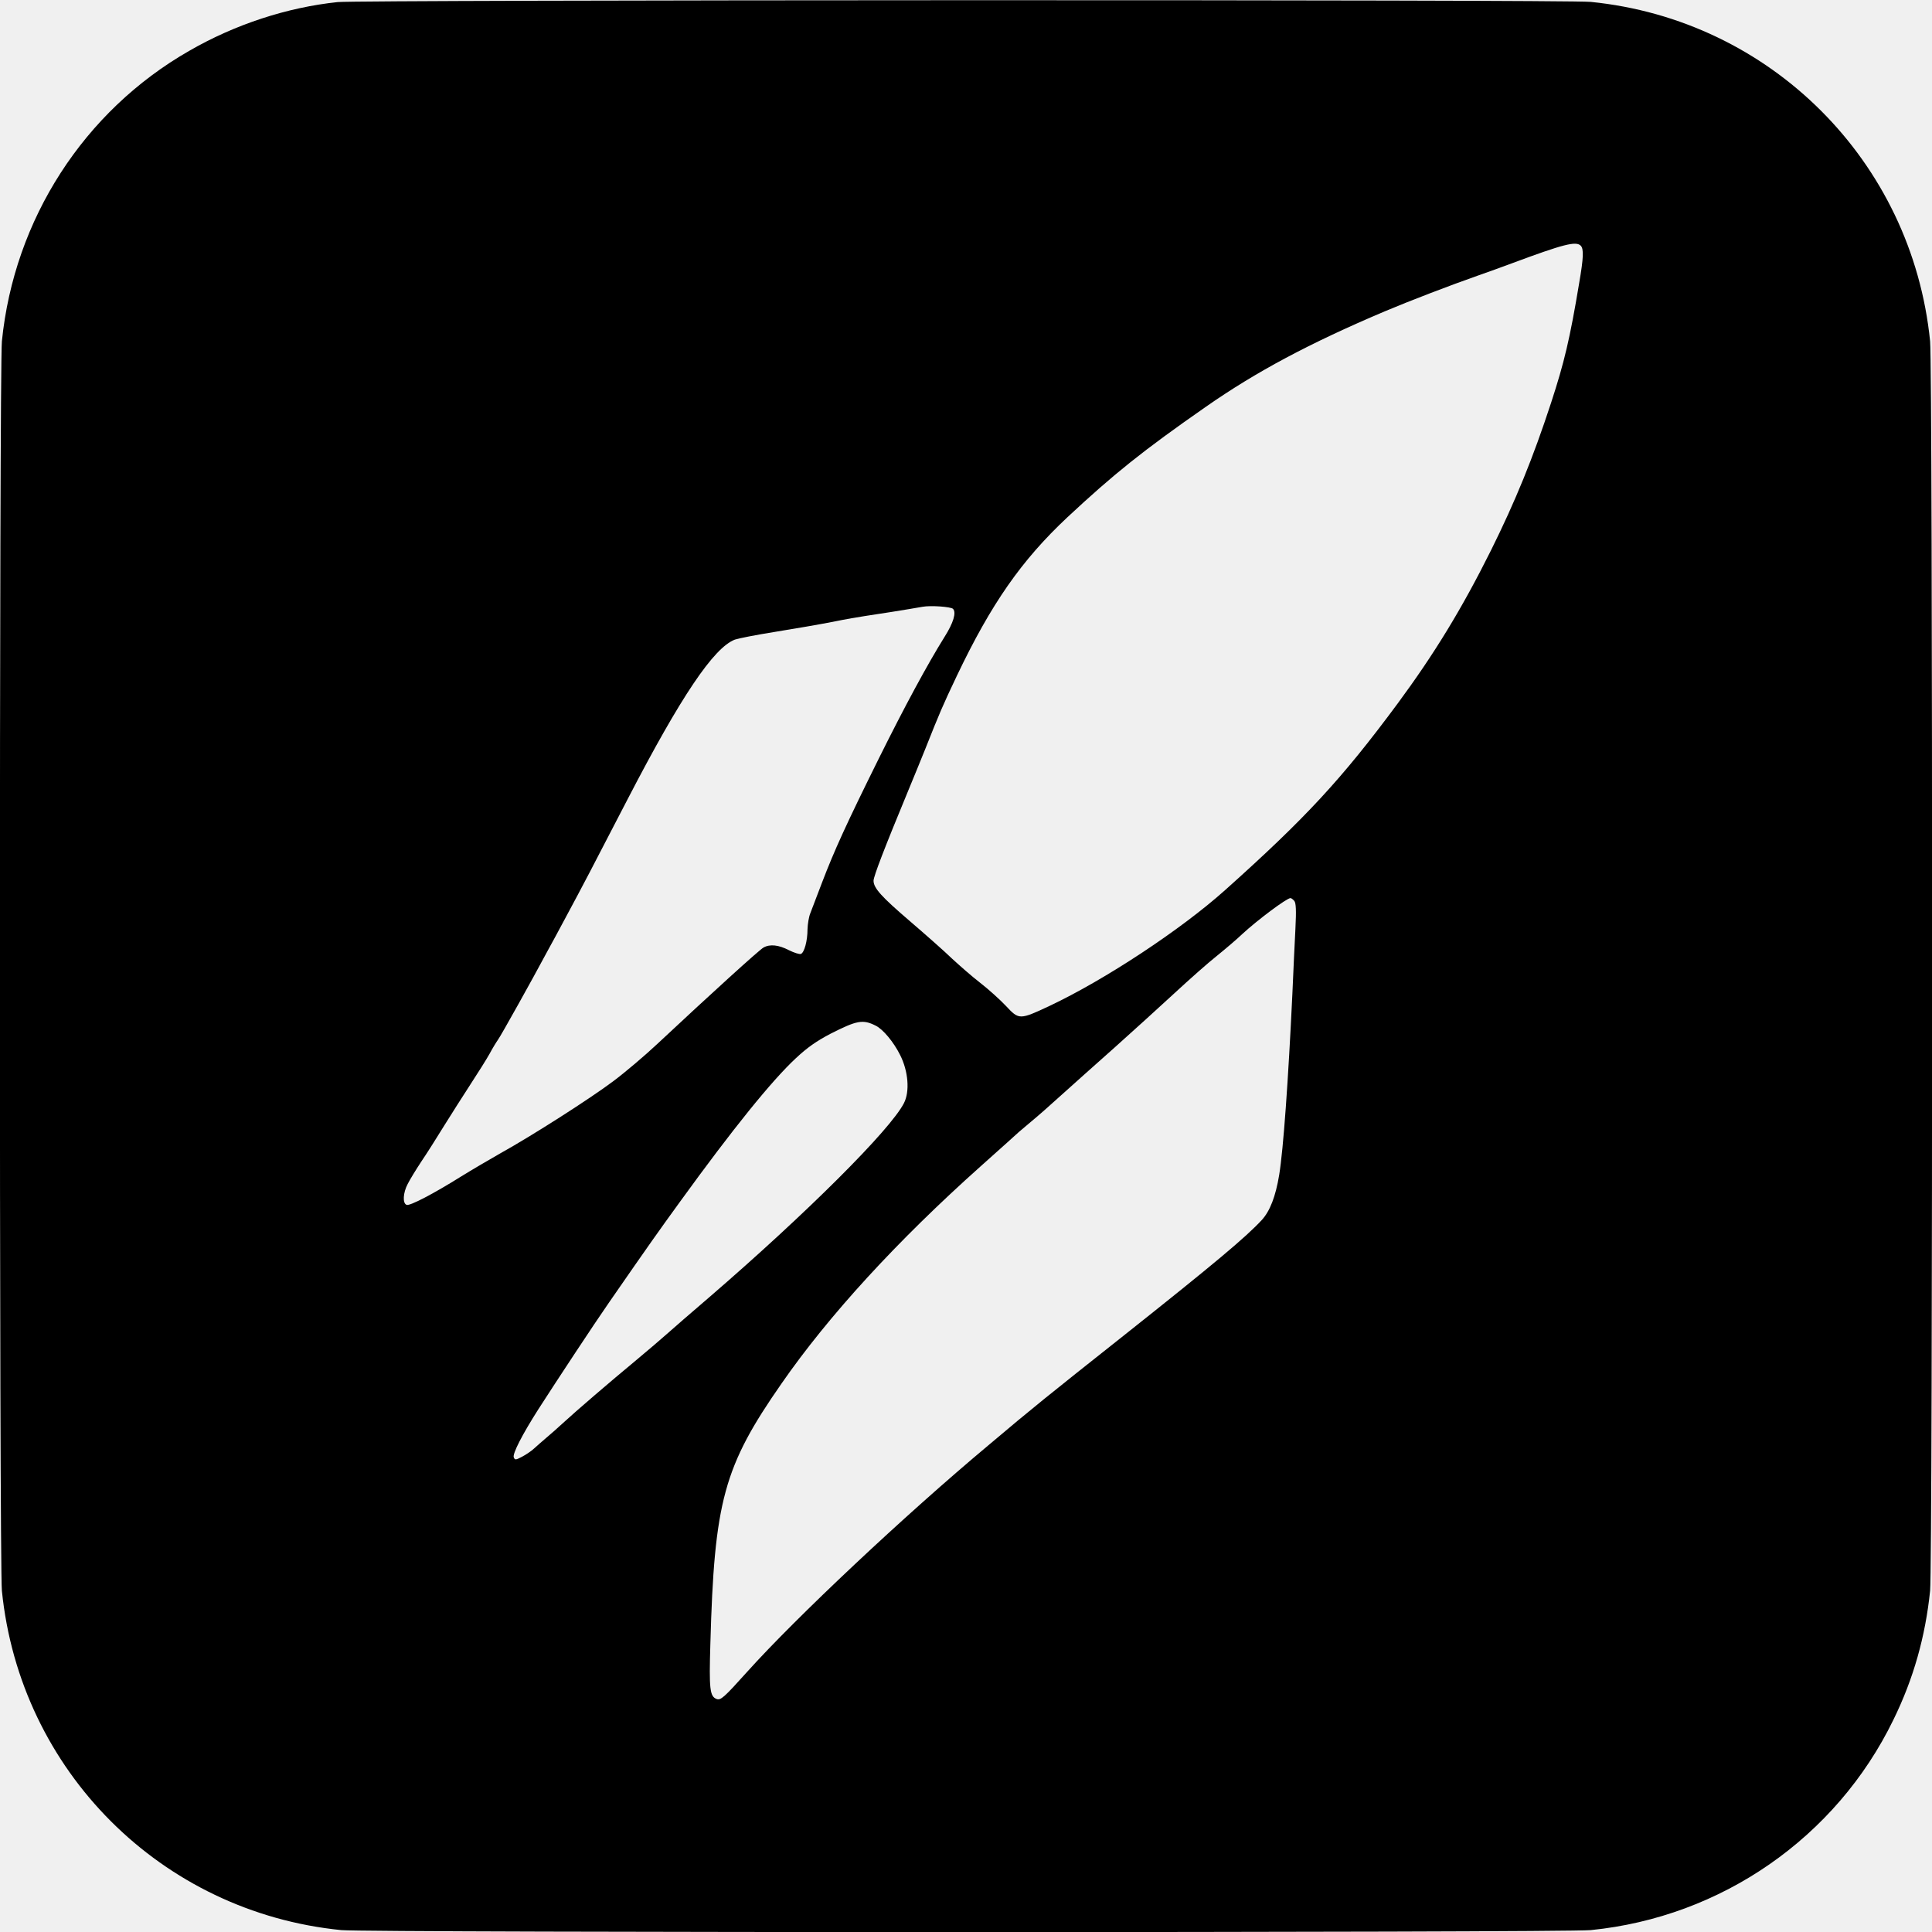
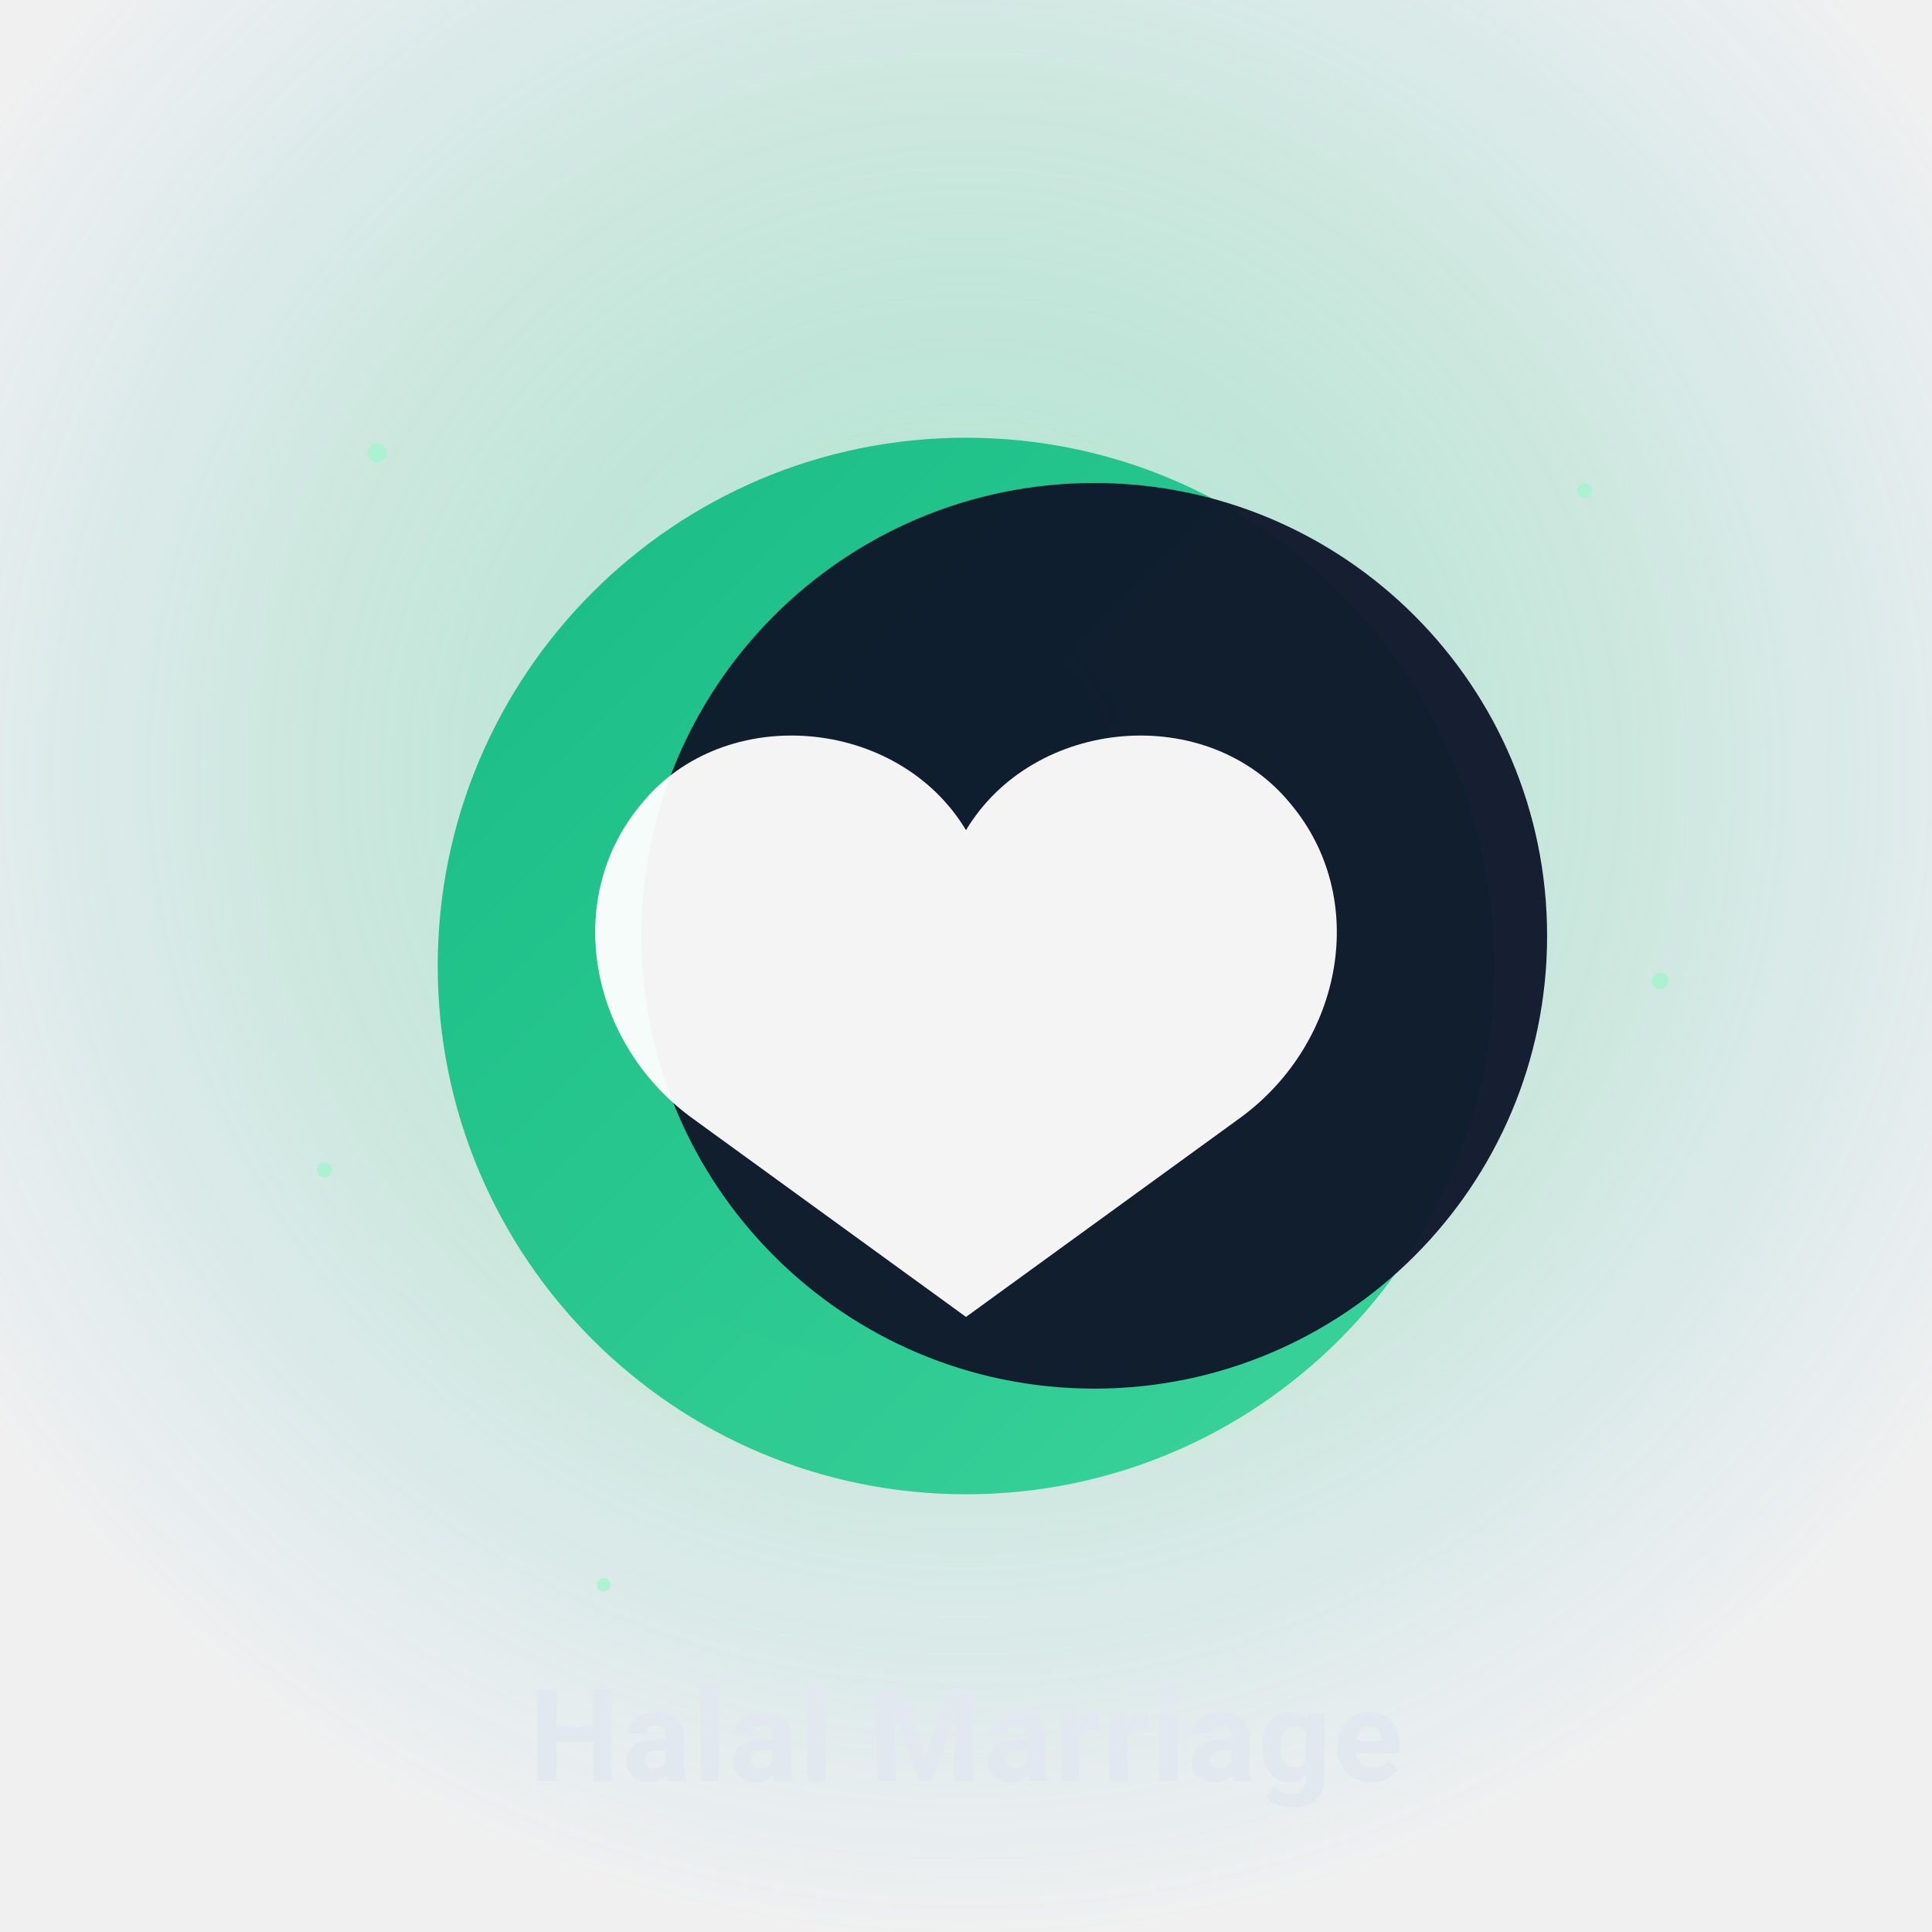
- <svg xmlns="http://www.w3.org/2000/svg" version="1.0" width="1024pt" height="1024pt" viewBox="0 0 1024 1024" preserveAspectRatio="xMidYMid meet">
-   <g transform="translate(0,1024) scale(0.1,-0.1)" fill="#000000" stroke="none">
-     <path d="M1790 10229 c-267 -28 -544 -118 -788 -259 -557 -319 -927 -892 -992 -1539 -14 -143 -14 -6479 0 -6622 96 -955 845 -1704 1799 -1799 143 -14 6479 -14 6622 0 693 69 1301 491 1604 1114 107 218 170 442 195 685 14 143 14 6479 0 6622 -96 955 -846 1704 -1799 1799 -129 13 -6516 11 -6641 -1z m6588 -1291 c17 -17 15 -65 -8 -198 -49 -295 -79 -421 -149 -635 -96 -293 -188 -519 -319 -783 -154 -309 -300 -548 -495 -812 -297 -401 -487 -606 -914 -988 -236 -211 -637 -475 -929 -613 -160 -75 -163 -75 -232 -1 -31 33 -93 89 -137 123 -44 34 -111 93 -150 129 -38 37 -140 127 -225 200 -148 127 -190 173 -190 212 0 23 59 176 182 473 30 72 71 173 92 225 77 194 92 229 167 387 183 384 343 613 586 841 248 231 400 353 733 585 268 187 551 338 950 507 128 54 344 137 495 190 50 17 131 47 180 65 271 101 338 118 363 93z m-3327 -1925 c19 -19 2 -75 -45 -149 -91 -146 -212 -370 -348 -644 -174 -351 -236 -488 -300 -655 -27 -71 -56 -146 -63 -165 -8 -19 -14 -57 -15 -85 0 -62 -17 -124 -35 -131 -7 -3 -36 6 -64 20 -54 28 -100 33 -134 14 -20 -10 -283 -249 -562 -510 -66 -62 -172 -152 -235 -199 -124 -93 -429 -288 -600 -383 -58 -33 -150 -87 -205 -121 -147 -92 -273 -158 -290 -151 -22 8 -19 64 6 111 11 22 44 76 73 120 30 44 84 130 121 190 38 61 101 160 140 220 40 61 85 133 100 160 15 28 35 61 45 75 17 24 180 316 259 464 22 39 69 127 106 196 76 141 136 255 322 615 283 546 456 802 568 845 17 6 112 25 213 41 100 16 238 40 305 53 67 14 145 27 172 31 44 6 233 36 305 49 44 8 150 0 161 -11z m1809 -1548 c9 -11 11 -49 6 -147 -4 -73 -11 -227 -16 -343 -22 -463 -48 -828 -70 -962 -19 -115 -49 -192 -92 -239 -83 -90 -251 -231 -726 -608 -415 -329 -485 -385 -723 -586 -446 -373 -1019 -912 -1278 -1200 -124 -138 -141 -153 -163 -145 -36 14 -40 52 -33 290 21 759 70 941 378 1383 249 359 612 755 1052 1148 110 98 202 181 205 184 3 3 32 27 65 55 33 27 107 92 165 145 58 52 184 165 280 250 95 85 237 214 314 285 78 72 179 162 226 199 47 38 108 90 135 116 79 73 235 190 255 190 4 0 13 -7 20 -15z m-2219 -661 c39 -19 95 -86 130 -156 43 -85 52 -193 20 -255 -72 -141 -514 -582 -1031 -1028 -96 -82 -197 -170 -225 -195 -28 -25 -104 -90 -170 -145 -127 -105 -310 -262 -385 -331 -25 -23 -63 -57 -85 -75 -22 -19 -51 -44 -65 -57 -14 -13 -42 -32 -63 -43 -34 -18 -38 -18 -44 -3 -7 19 44 119 130 254 97 151 298 456 376 568 214 309 263 378 377 535 276 381 483 638 612 758 61 57 108 90 184 130 140 71 171 77 239 43z" />
+ <svg xmlns="http://www.w3.org/2000/svg" viewBox="0 0 512 512" role="img" aria-labelledby="title desc">
+   <defs>
+     <radialGradient id="halo" cx="50%" cy="40%" r="60%">
+       <stop offset="0%" stop-color="#34d399" stop-opacity="0.35" />
+       <stop offset="60%" stop-color="#10b981" stop-opacity="0.15" />
+       <stop offset="100%" stop-color="#0ea5e9" stop-opacity="0" />
+     </radialGradient>
+     <linearGradient id="emerald" x1="0" y1="0" x2="1" y2="1">
+       <stop offset="0%" stop-color="#10b981" />
+       <stop offset="100%" stop-color="#34d399" />
+     </linearGradient>
+   </defs>
+   <rect x="0" y="0" width="512" height="512" fill="url(#halo)" />
+   <g transform="translate(256,256)">
+     <circle r="140" fill="url(#emerald)" opacity="0.95" />
+     <circle r="120" cx="34" cy="-8" fill="#0f172a" opacity="0.96" />
+   </g>
+   <path d="M256 220        c-18 -30 -64 -34 -86 -7        c-21 25 -14 63 13 83        l73 53        l73 -53        c27 -20 34 -58 13 -83        c-22 -27 -68 -23 -86 7z" fill="#ffffff" fill-opacity="0.95" />
+   <g fill="#a7f3d0" opacity="0.9">
+     <circle cx="100" cy="120" r="2.5" />
+     <circle cx="420" cy="130" r="2" />
+     <circle cx="440" cy="260" r="2.2" />
+     <circle cx="86" cy="310" r="2" />
+     <circle cx="160" cy="420" r="1.8" />
+   </g>
+   <g font-family="ui-sans-serif, system-ui, -apple-system, Segoe UI, Roboto, Ubuntu, Cantarell" font-weight="700" text-anchor="middle" fill="#e2e8f0">
+     <text x="256" y="472" font-size="34" letter-spacing="0.5">Halal Marriage</text>
  </g>
</svg>
